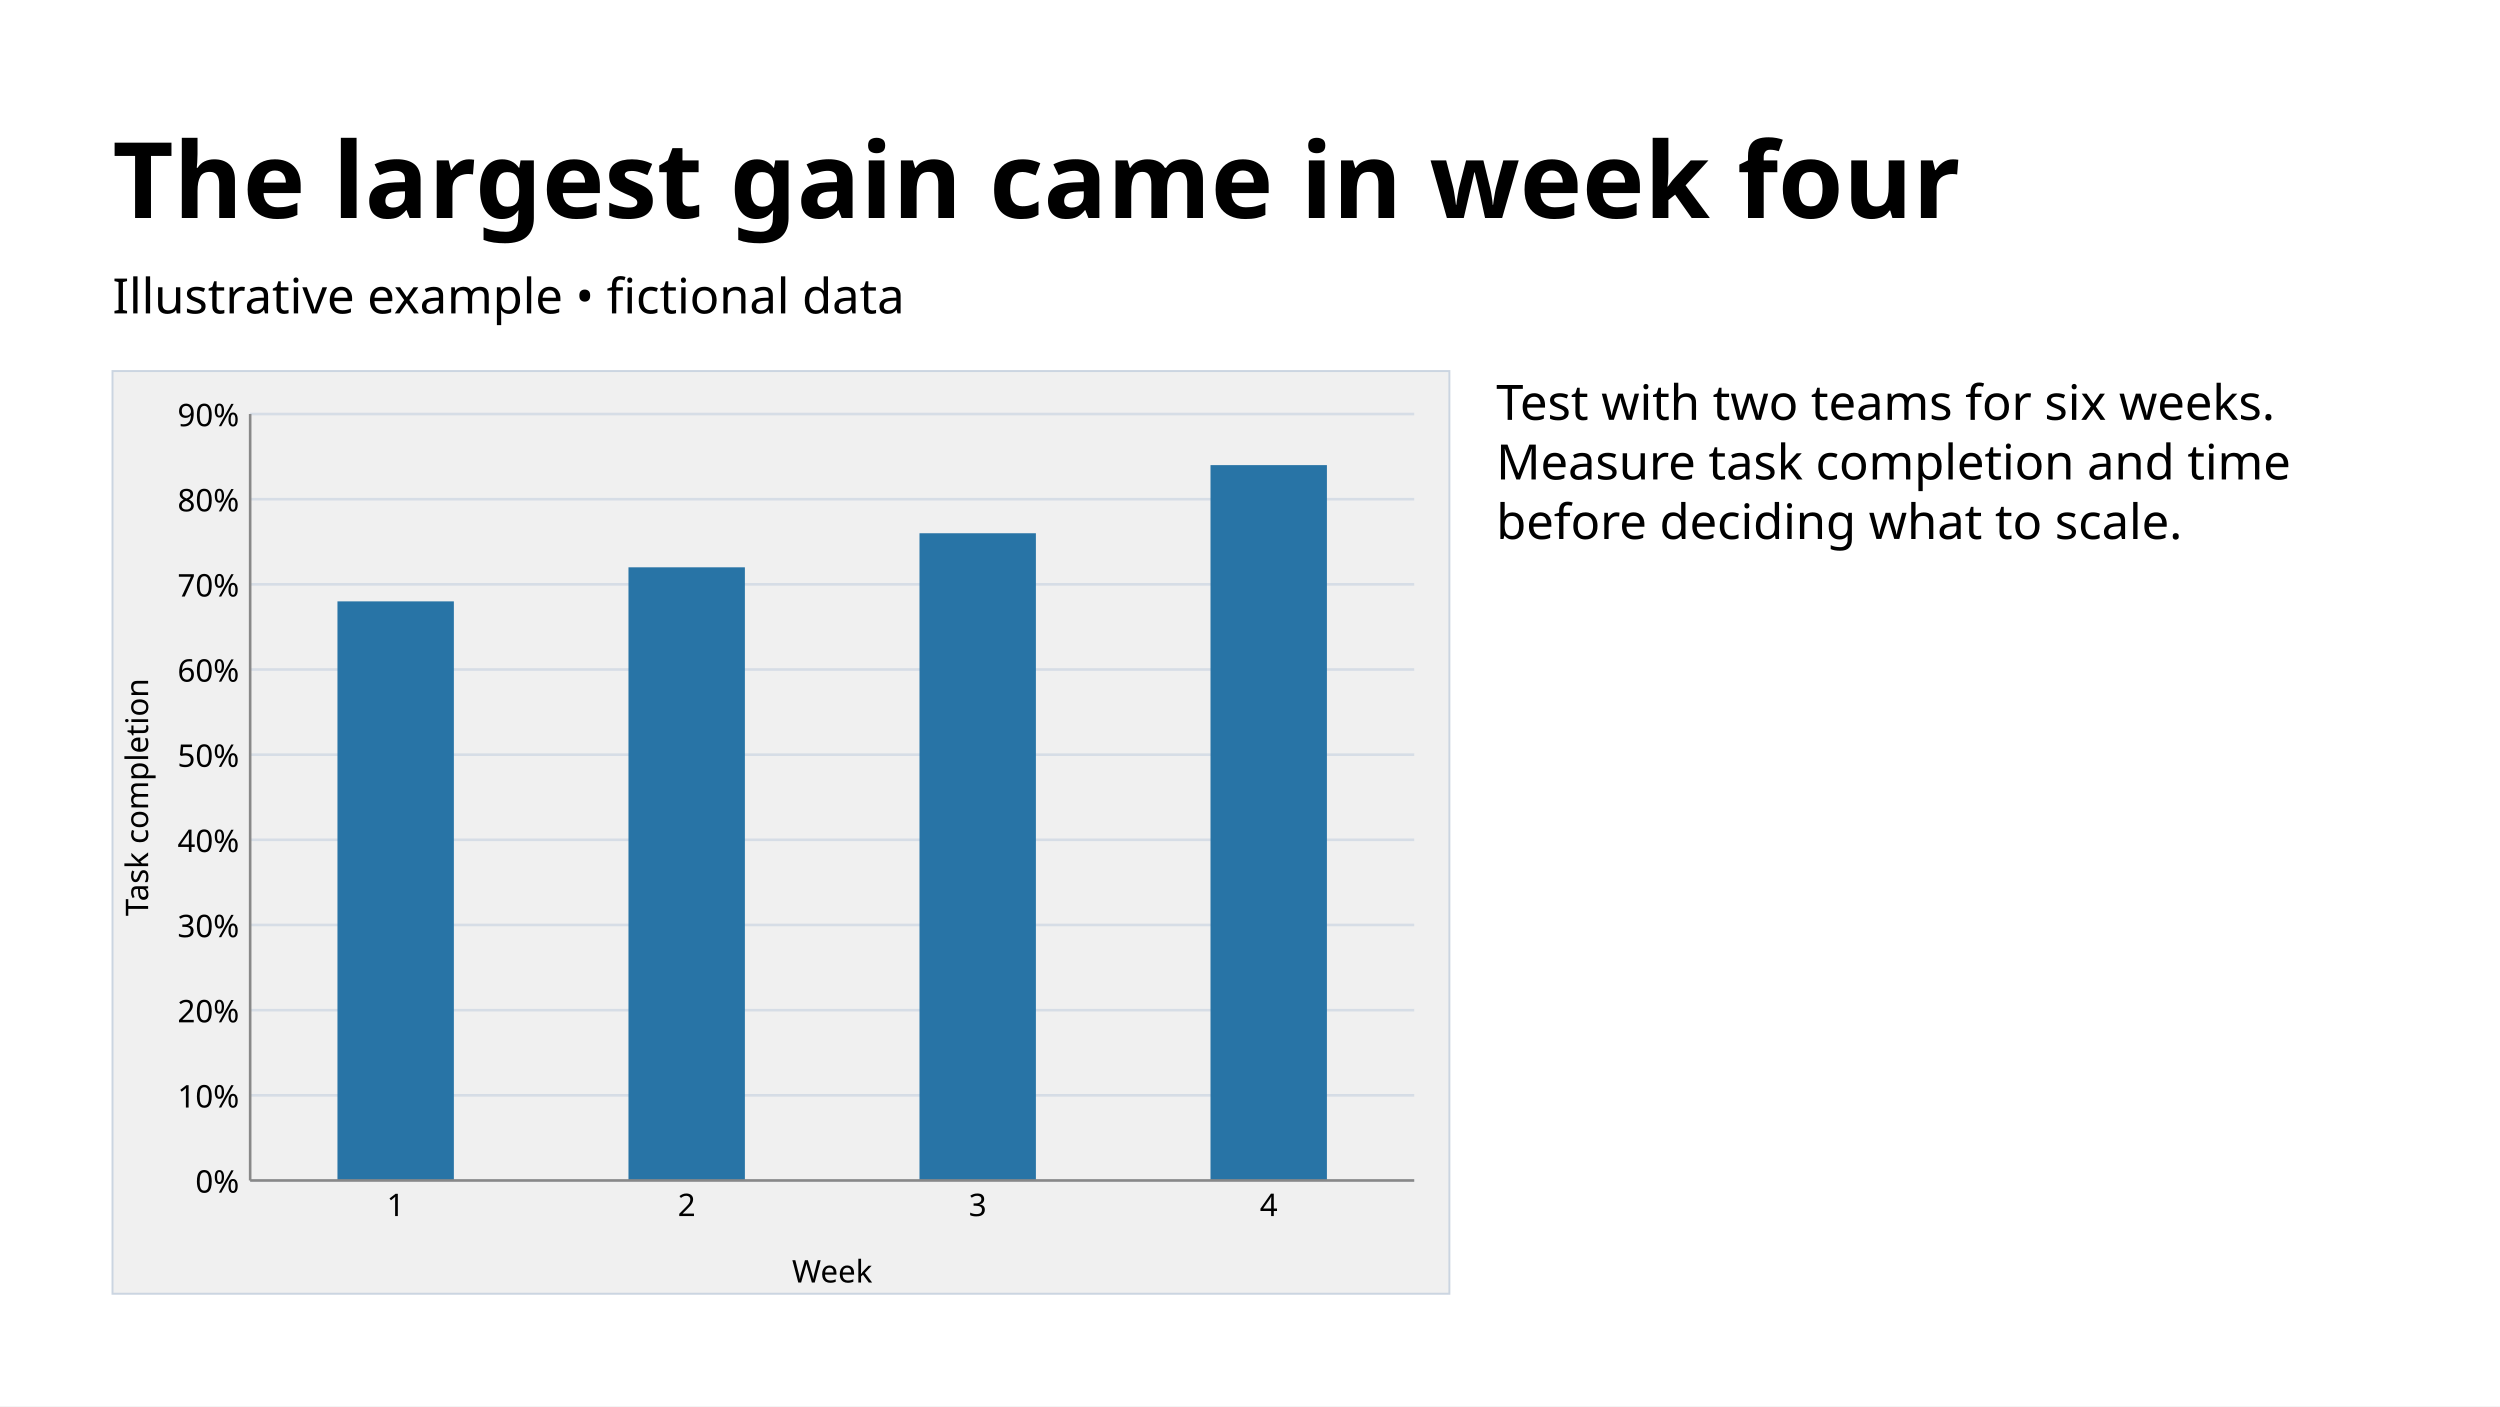
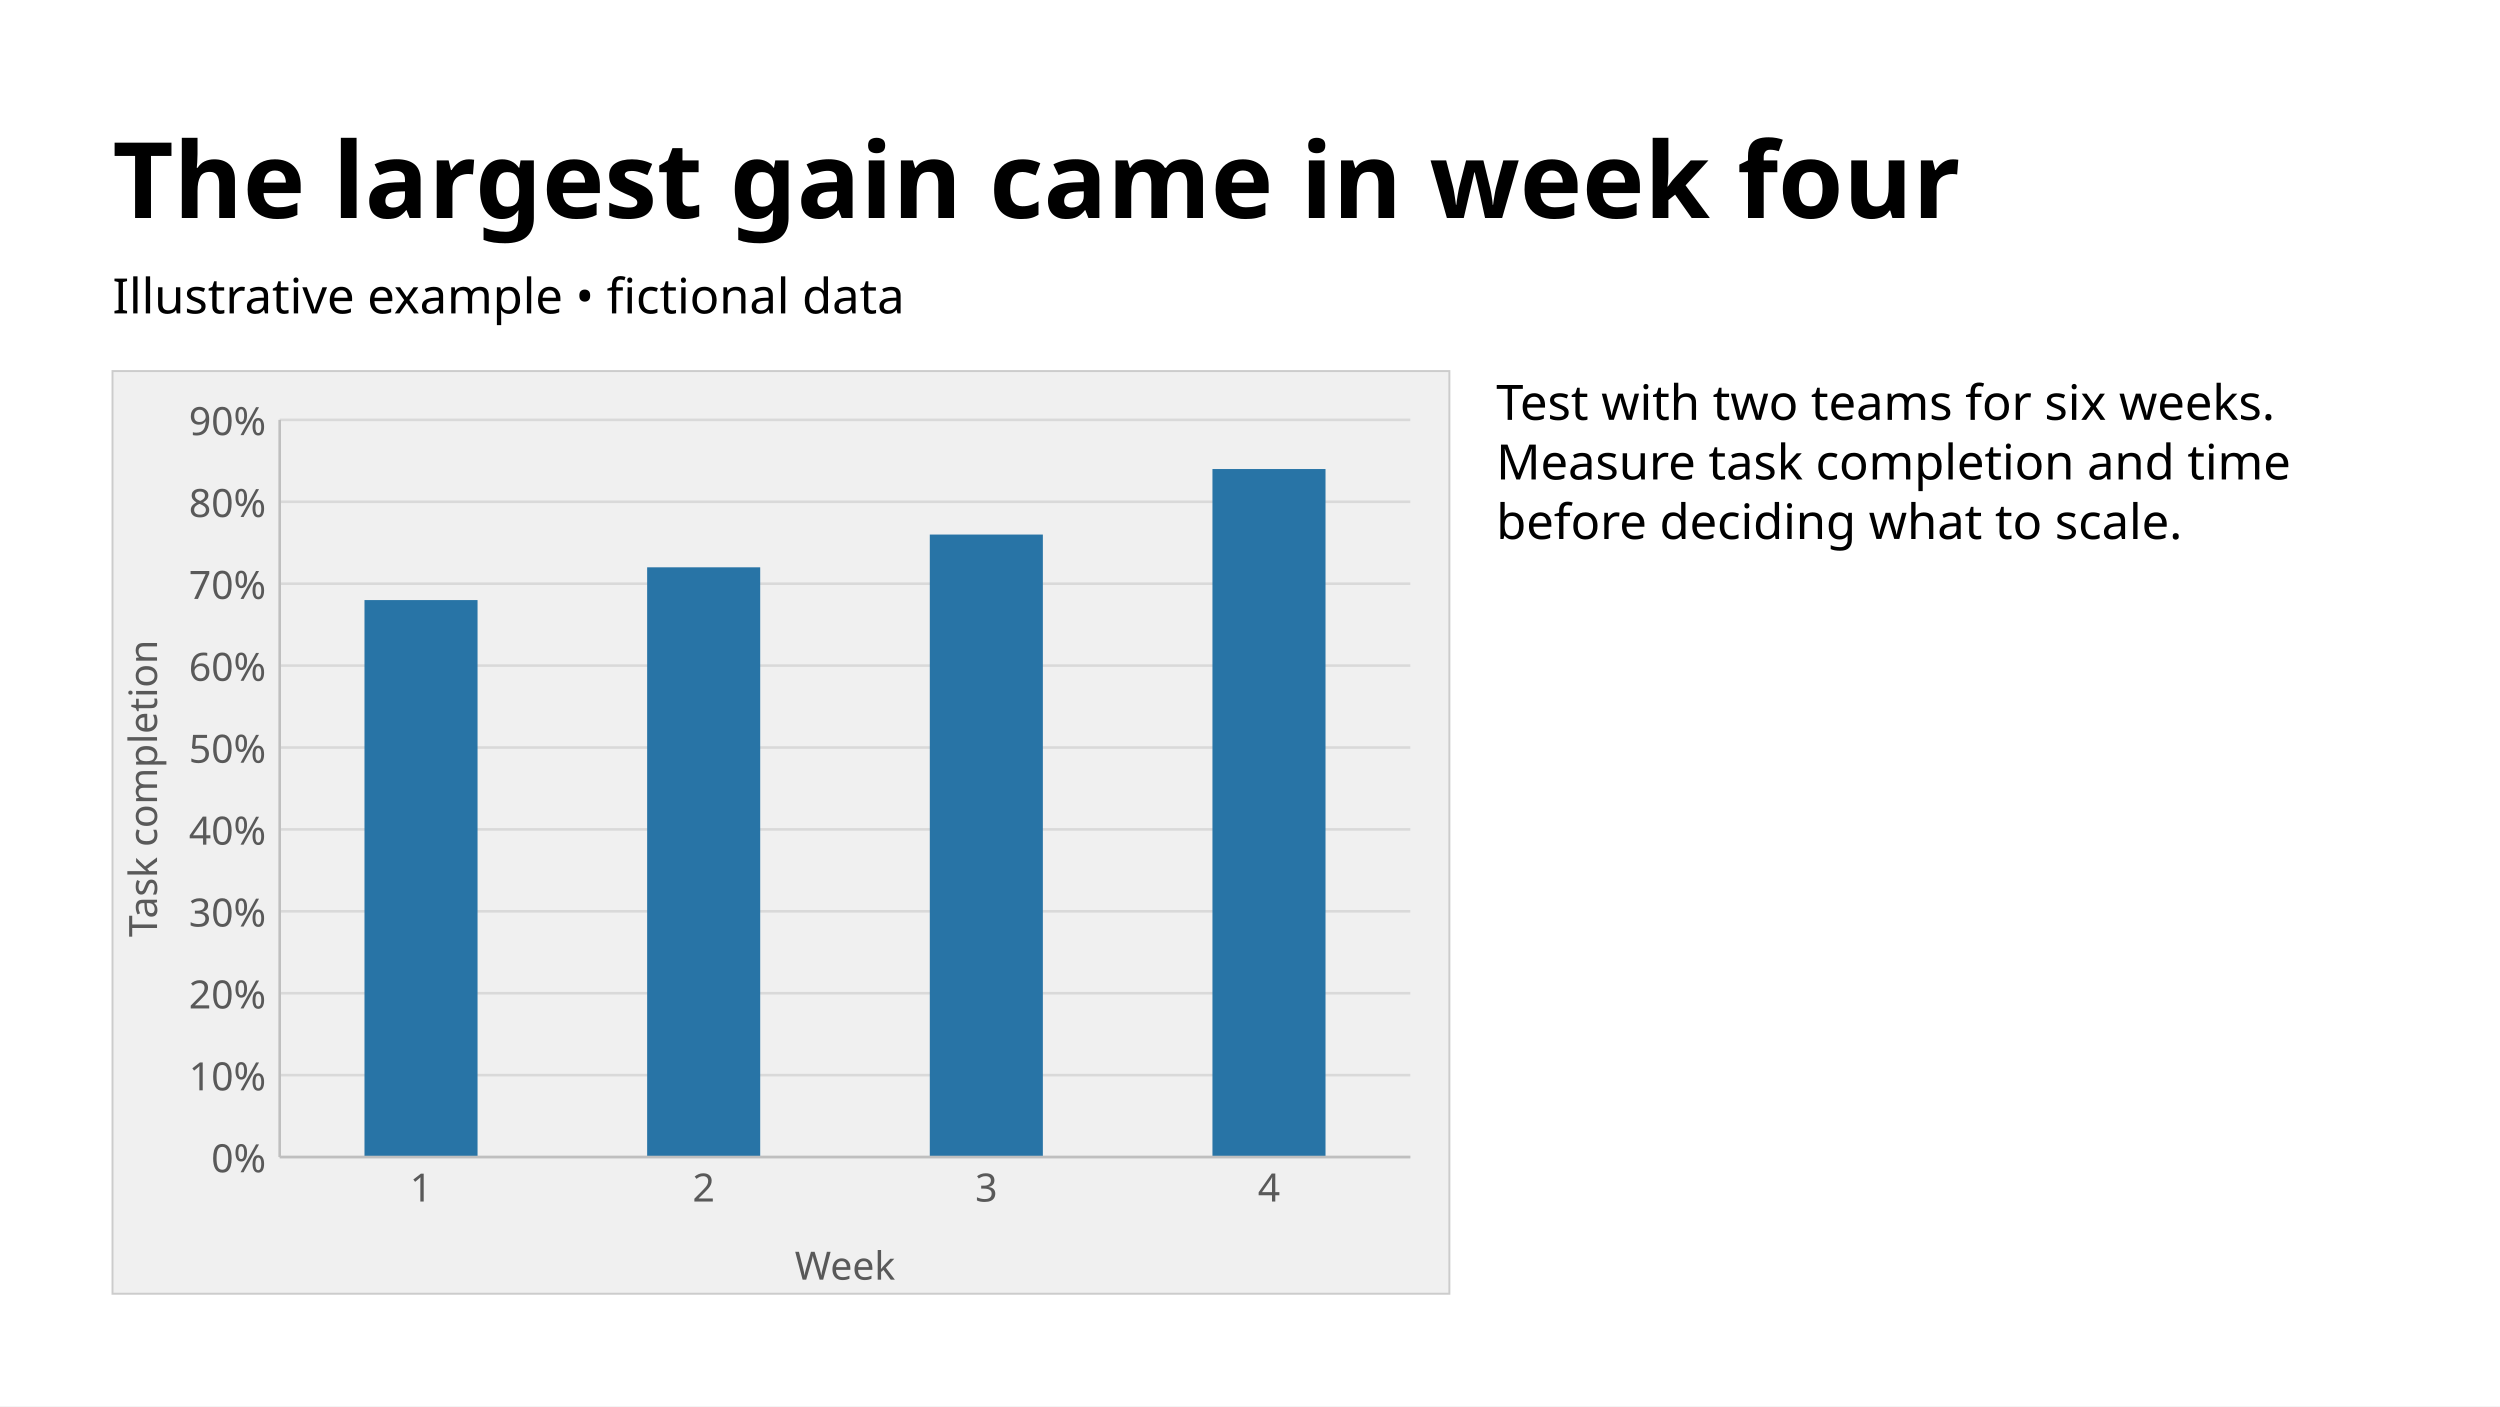
<svg xmlns="http://www.w3.org/2000/svg" aria-label="The largest gain came in week four" aria-roledescription="slide" height="720" role="group" viewBox="0 0 1280 720" width="1280">
  <rect aria-hidden="true" fill="#FFFFFF" height="720" opacity="1" width="1280" x="0" y="0" />
  <g>
    <text fill="#000000" font-family="Aptos Display, sans-serif" font-size="54" font-weight="700" style="white-space:pre" text-anchor="start" x="57.6" xml:space="preserve" y="111.6">The largest gain came in week four</text>
  </g>
  <g>
    <text fill="#000000" font-family="Aptos, sans-serif" font-size="25" font-weight="400" style="white-space:pre" text-anchor="start" x="57.6" xml:space="preserve" y="160.48">Illustrative example • fictional data</text>
  </g>
  <g>
-     <rect fill="#F0F0F0" height="472.42" stroke="#CBD5E1" stroke-width="1" width="684.48" x="57.6" y="189.98" />
+     <rect fill="#F0F0F0" height="472.42" stroke="#CCCCCC" stroke-width="1" width="684.48" x="57.6" y="189.98" />
    <g>
-       <text fill="#000000" font-family="Aptos, sans-serif" font-size="16" font-weight="400" style="white-space:pre" text-anchor="middle" x="202.58" xml:space="preserve" y="622.64">1</text>
+       <text fill="#595959" font-family="Aptos, sans-serif" font-size="20" font-weight="400" style="white-space:pre" text-anchor="middle" x="215.56" xml:space="preserve" y="615.2">1</text>
    </g>
    <g>
-       <text fill="#000000" font-family="Aptos, sans-serif" font-size="16" font-weight="400" style="white-space:pre" text-anchor="middle" x="351.58" xml:space="preserve" y="622.64">2</text>
+       <text fill="#595959" font-family="Aptos, sans-serif" font-size="20" font-weight="400" style="white-space:pre" text-anchor="middle" x="360.28" xml:space="preserve" y="615.2">2</text>
    </g>
    <g>
-       <text fill="#000000" font-family="Aptos, sans-serif" font-size="16" font-weight="400" style="white-space:pre" text-anchor="middle" x="500.58" xml:space="preserve" y="622.64">3</text>
+       <text fill="#595959" font-family="Aptos, sans-serif" font-size="20" font-weight="400" style="white-space:pre" text-anchor="middle" x="505" xml:space="preserve" y="615.2">3</text>
    </g>
    <g>
-       <text fill="#000000" font-family="Aptos, sans-serif" font-size="16" font-weight="400" style="white-space:pre" text-anchor="middle" x="649.58" xml:space="preserve" y="622.64">4</text>
+       <text fill="#595959" font-family="Aptos, sans-serif" font-size="20" font-weight="400" style="white-space:pre" text-anchor="middle" x="649.72" xml:space="preserve" y="615.2">4</text>
    </g>
-     <line stroke="#CBD5E1" stroke-opacity="0.7" stroke-width="1.333" x1="128.08" x2="724.08" y1="604.4" y2="604.4" />
+     <line stroke="#D9D9D9" stroke-width="1.333" x1="143.2" x2="722.08" y1="592.4" y2="592.4" />
    <g>
-       <text fill="#000000" font-family="Aptos, sans-serif" font-size="16" font-weight="400" style="white-space:pre" text-anchor="end" x="122.48" xml:space="preserve" y="610.64">0%</text>
+       <text fill="#595959" font-family="Aptos, sans-serif" font-size="20" font-weight="400" style="white-space:pre" text-anchor="end" x="136.2" xml:space="preserve" y="600.2">0%</text>
    </g>
-     <line stroke="#CBD5E1" stroke-opacity="0.7" stroke-width="1.333" x1="128.08" x2="724.08" y1="560.798" y2="560.798" />
+     <line stroke="#D9D9D9" stroke-width="1.333" x1="143.2" x2="722.08" y1="550.464" y2="550.464" />
    <g>
-       <text fill="#000000" font-family="Aptos, sans-serif" font-size="16" font-weight="400" style="white-space:pre" text-anchor="end" x="122.48" xml:space="preserve" y="567.038">10%</text>
+       <text fill="#595959" font-family="Aptos, sans-serif" font-size="20" font-weight="400" style="white-space:pre" text-anchor="end" x="136.2" xml:space="preserve" y="558.264">10%</text>
    </g>
-     <line stroke="#CBD5E1" stroke-opacity="0.7" stroke-width="1.333" x1="128.08" x2="724.08" y1="517.196" y2="517.196" />
+     <line stroke="#D9D9D9" stroke-width="1.333" x1="143.2" x2="722.08" y1="508.529" y2="508.529" />
    <g>
-       <text fill="#000000" font-family="Aptos, sans-serif" font-size="16" font-weight="400" style="white-space:pre" text-anchor="end" x="122.48" xml:space="preserve" y="523.436">20%</text>
+       <text fill="#595959" font-family="Aptos, sans-serif" font-size="20" font-weight="400" style="white-space:pre" text-anchor="end" x="136.2" xml:space="preserve" y="516.329">20%</text>
    </g>
-     <line stroke="#CBD5E1" stroke-opacity="0.7" stroke-width="1.333" x1="128.08" x2="724.08" y1="473.593" y2="473.593" />
+     <line stroke="#D9D9D9" stroke-width="1.333" x1="143.2" x2="722.08" y1="466.593" y2="466.593" />
    <g>
-       <text fill="#000000" font-family="Aptos, sans-serif" font-size="16" font-weight="400" style="white-space:pre" text-anchor="end" x="122.48" xml:space="preserve" y="479.833">30%</text>
+       <text fill="#595959" font-family="Aptos, sans-serif" font-size="20" font-weight="400" style="white-space:pre" text-anchor="end" x="136.2" xml:space="preserve" y="474.393">30%</text>
    </g>
-     <line stroke="#CBD5E1" stroke-opacity="0.7" stroke-width="1.333" x1="128.08" x2="724.08" y1="429.991" y2="429.991" />
+     <line stroke="#D9D9D9" stroke-width="1.333" x1="143.2" x2="722.08" y1="424.658" y2="424.658" />
    <g>
-       <text fill="#000000" font-family="Aptos, sans-serif" font-size="16" font-weight="400" style="white-space:pre" text-anchor="end" x="122.48" xml:space="preserve" y="436.231">40%</text>
+       <text fill="#595959" font-family="Aptos, sans-serif" font-size="20" font-weight="400" style="white-space:pre" text-anchor="end" x="136.2" xml:space="preserve" y="432.458">40%</text>
    </g>
-     <line stroke="#CBD5E1" stroke-opacity="0.7" stroke-width="1.333" x1="128.08" x2="724.08" y1="386.389" y2="386.389" />
+     <line stroke="#D9D9D9" stroke-width="1.333" x1="143.2" x2="722.08" y1="382.722" y2="382.722" />
    <g>
-       <text fill="#000000" font-family="Aptos, sans-serif" font-size="16" font-weight="400" style="white-space:pre" text-anchor="end" x="122.48" xml:space="preserve" y="392.629">50%</text>
+       <text fill="#595959" font-family="Aptos, sans-serif" font-size="20" font-weight="400" style="white-space:pre" text-anchor="end" x="136.2" xml:space="preserve" y="390.522">50%</text>
    </g>
-     <line stroke="#CBD5E1" stroke-opacity="0.7" stroke-width="1.333" x1="128.08" x2="724.08" y1="342.787" y2="342.787" />
+     <line stroke="#D9D9D9" stroke-width="1.333" x1="143.2" x2="722.08" y1="340.787" y2="340.787" />
    <g>
-       <text fill="#000000" font-family="Aptos, sans-serif" font-size="16" font-weight="400" style="white-space:pre" text-anchor="end" x="122.48" xml:space="preserve" y="349.027">60%</text>
+       <text fill="#595959" font-family="Aptos, sans-serif" font-size="20" font-weight="400" style="white-space:pre" text-anchor="end" x="136.2" xml:space="preserve" y="348.587">60%</text>
    </g>
-     <line stroke="#CBD5E1" stroke-opacity="0.7" stroke-width="1.333" x1="128.08" x2="724.08" y1="299.184" y2="299.184" />
+     <line stroke="#D9D9D9" stroke-width="1.333" x1="143.2" x2="722.08" y1="298.851" y2="298.851" />
    <g>
-       <text fill="#000000" font-family="Aptos, sans-serif" font-size="16" font-weight="400" style="white-space:pre" text-anchor="end" x="122.48" xml:space="preserve" y="305.424">70%</text>
+       <text fill="#595959" font-family="Aptos, sans-serif" font-size="20" font-weight="400" style="white-space:pre" text-anchor="end" x="136.2" xml:space="preserve" y="306.651">70%</text>
    </g>
-     <line stroke="#CBD5E1" stroke-opacity="0.7" stroke-width="1.333" x1="128.08" x2="724.08" y1="255.582" y2="255.582" />
+     <line stroke="#D9D9D9" stroke-width="1.333" x1="143.2" x2="722.08" y1="256.916" y2="256.916" />
    <g>
-       <text fill="#000000" font-family="Aptos, sans-serif" font-size="16" font-weight="400" style="white-space:pre" text-anchor="end" x="122.48" xml:space="preserve" y="261.822">80%</text>
+       <text fill="#595959" font-family="Aptos, sans-serif" font-size="20" font-weight="400" style="white-space:pre" text-anchor="end" x="136.2" xml:space="preserve" y="264.716">80%</text>
    </g>
-     <line stroke="#CBD5E1" stroke-opacity="0.7" stroke-width="1.333" x1="128.08" x2="724.08" y1="211.98" y2="211.98" />
+     <line stroke="#D9D9D9" stroke-width="1.333" x1="143.2" x2="722.08" y1="214.98" y2="214.98" />
    <g>
-       <text fill="#000000" font-family="Aptos, sans-serif" font-size="16" font-weight="400" style="white-space:pre" text-anchor="end" x="122.48" xml:space="preserve" y="218.22">90%</text>
+       <text fill="#595959" font-family="Aptos, sans-serif" font-size="20" font-weight="400" style="white-space:pre" text-anchor="end" x="136.2" xml:space="preserve" y="222.78">90%</text>
    </g>
-     <rect fill="#2874A6" height="296.495" width="59.6" x="172.78" y="307.905" />
-     <rect fill="#2874A6" height="313.936" width="59.6" x="321.78" y="290.464" />
-     <rect fill="#2874A6" height="331.377" width="59.6" x="470.78" y="273.023" />
-     <rect fill="#2874A6" height="366.259" width="59.6" x="619.78" y="238.141" />
-     <line stroke="#888888" stroke-width="1.333" x1="128.08" x2="128.08" y1="211.98" y2="604.4" />
-     <line stroke="#888888" stroke-width="1.333" x1="128.08" x2="724.08" y1="604.4" y2="604.4" />
+     <rect fill="#2874A6" height="285.162" width="57.888" x="186.616" y="307.238" />
+     <rect fill="#2874A6" height="301.936" width="57.888" x="331.336" y="290.464" />
+     <rect fill="#2874A6" height="318.71" width="57.888" x="476.056" y="273.69" />
+     <rect fill="#2874A6" height="352.259" width="57.888" x="620.776" y="240.141" />
+     <line stroke="#BFBFBF" stroke-width="1.333" x1="143.2" x2="143.2" y1="214.98" y2="592.4" />
+     <line stroke="#BFBFBF" stroke-width="1.333" x1="143.2" x2="722.08" y1="592.4" y2="592.4" />
    <g>
-       <text fill="#000000" font-family="Aptos, sans-serif" font-size="16" font-weight="400" style="white-space:pre" text-anchor="middle" x="426.08" xml:space="preserve" y="656.64">Week</text>
+       <text fill="#595959" font-family="Aptos, sans-serif" font-size="20" font-weight="400" style="white-space:pre" text-anchor="middle" x="432.64" xml:space="preserve" y="655.2">Week</text>
    </g>
-     <g transform="rotate(-90 69.6 408.19)">
+     <g transform="rotate(-90 72.6 403.69)">
      <g>
-         <text fill="#000000" font-family="Aptos, sans-serif" font-size="16" font-weight="400" style="white-space:pre" text-anchor="middle" x="69.6" xml:space="preserve" y="414.43">Task completion</text>
+         <text fill="#595959" font-family="Aptos, sans-serif" font-size="20" font-weight="400" style="white-space:pre" text-anchor="middle" x="72.6" xml:space="preserve" y="411.49">Task completion</text>
      </g>
    </g>
  </g>
  <g>
    <text fill="#000000" font-family="Aptos, sans-serif" font-size="25" font-weight="400" style="white-space:pre" text-anchor="start" x="766.08" xml:space="preserve" y="214.98">Test with two teams for six weeks. </text>
    <text fill="#000000" font-family="Aptos, sans-serif" font-size="25" font-weight="400" style="white-space:pre" text-anchor="start" x="766.08" xml:space="preserve" y="245.48">Measure task completion and time </text>
    <text fill="#000000" font-family="Aptos, sans-serif" font-size="25" font-weight="400" style="white-space:pre" text-anchor="start" x="766.08" xml:space="preserve" y="275.98">before deciding what to scale.</text>
  </g>
</svg>
